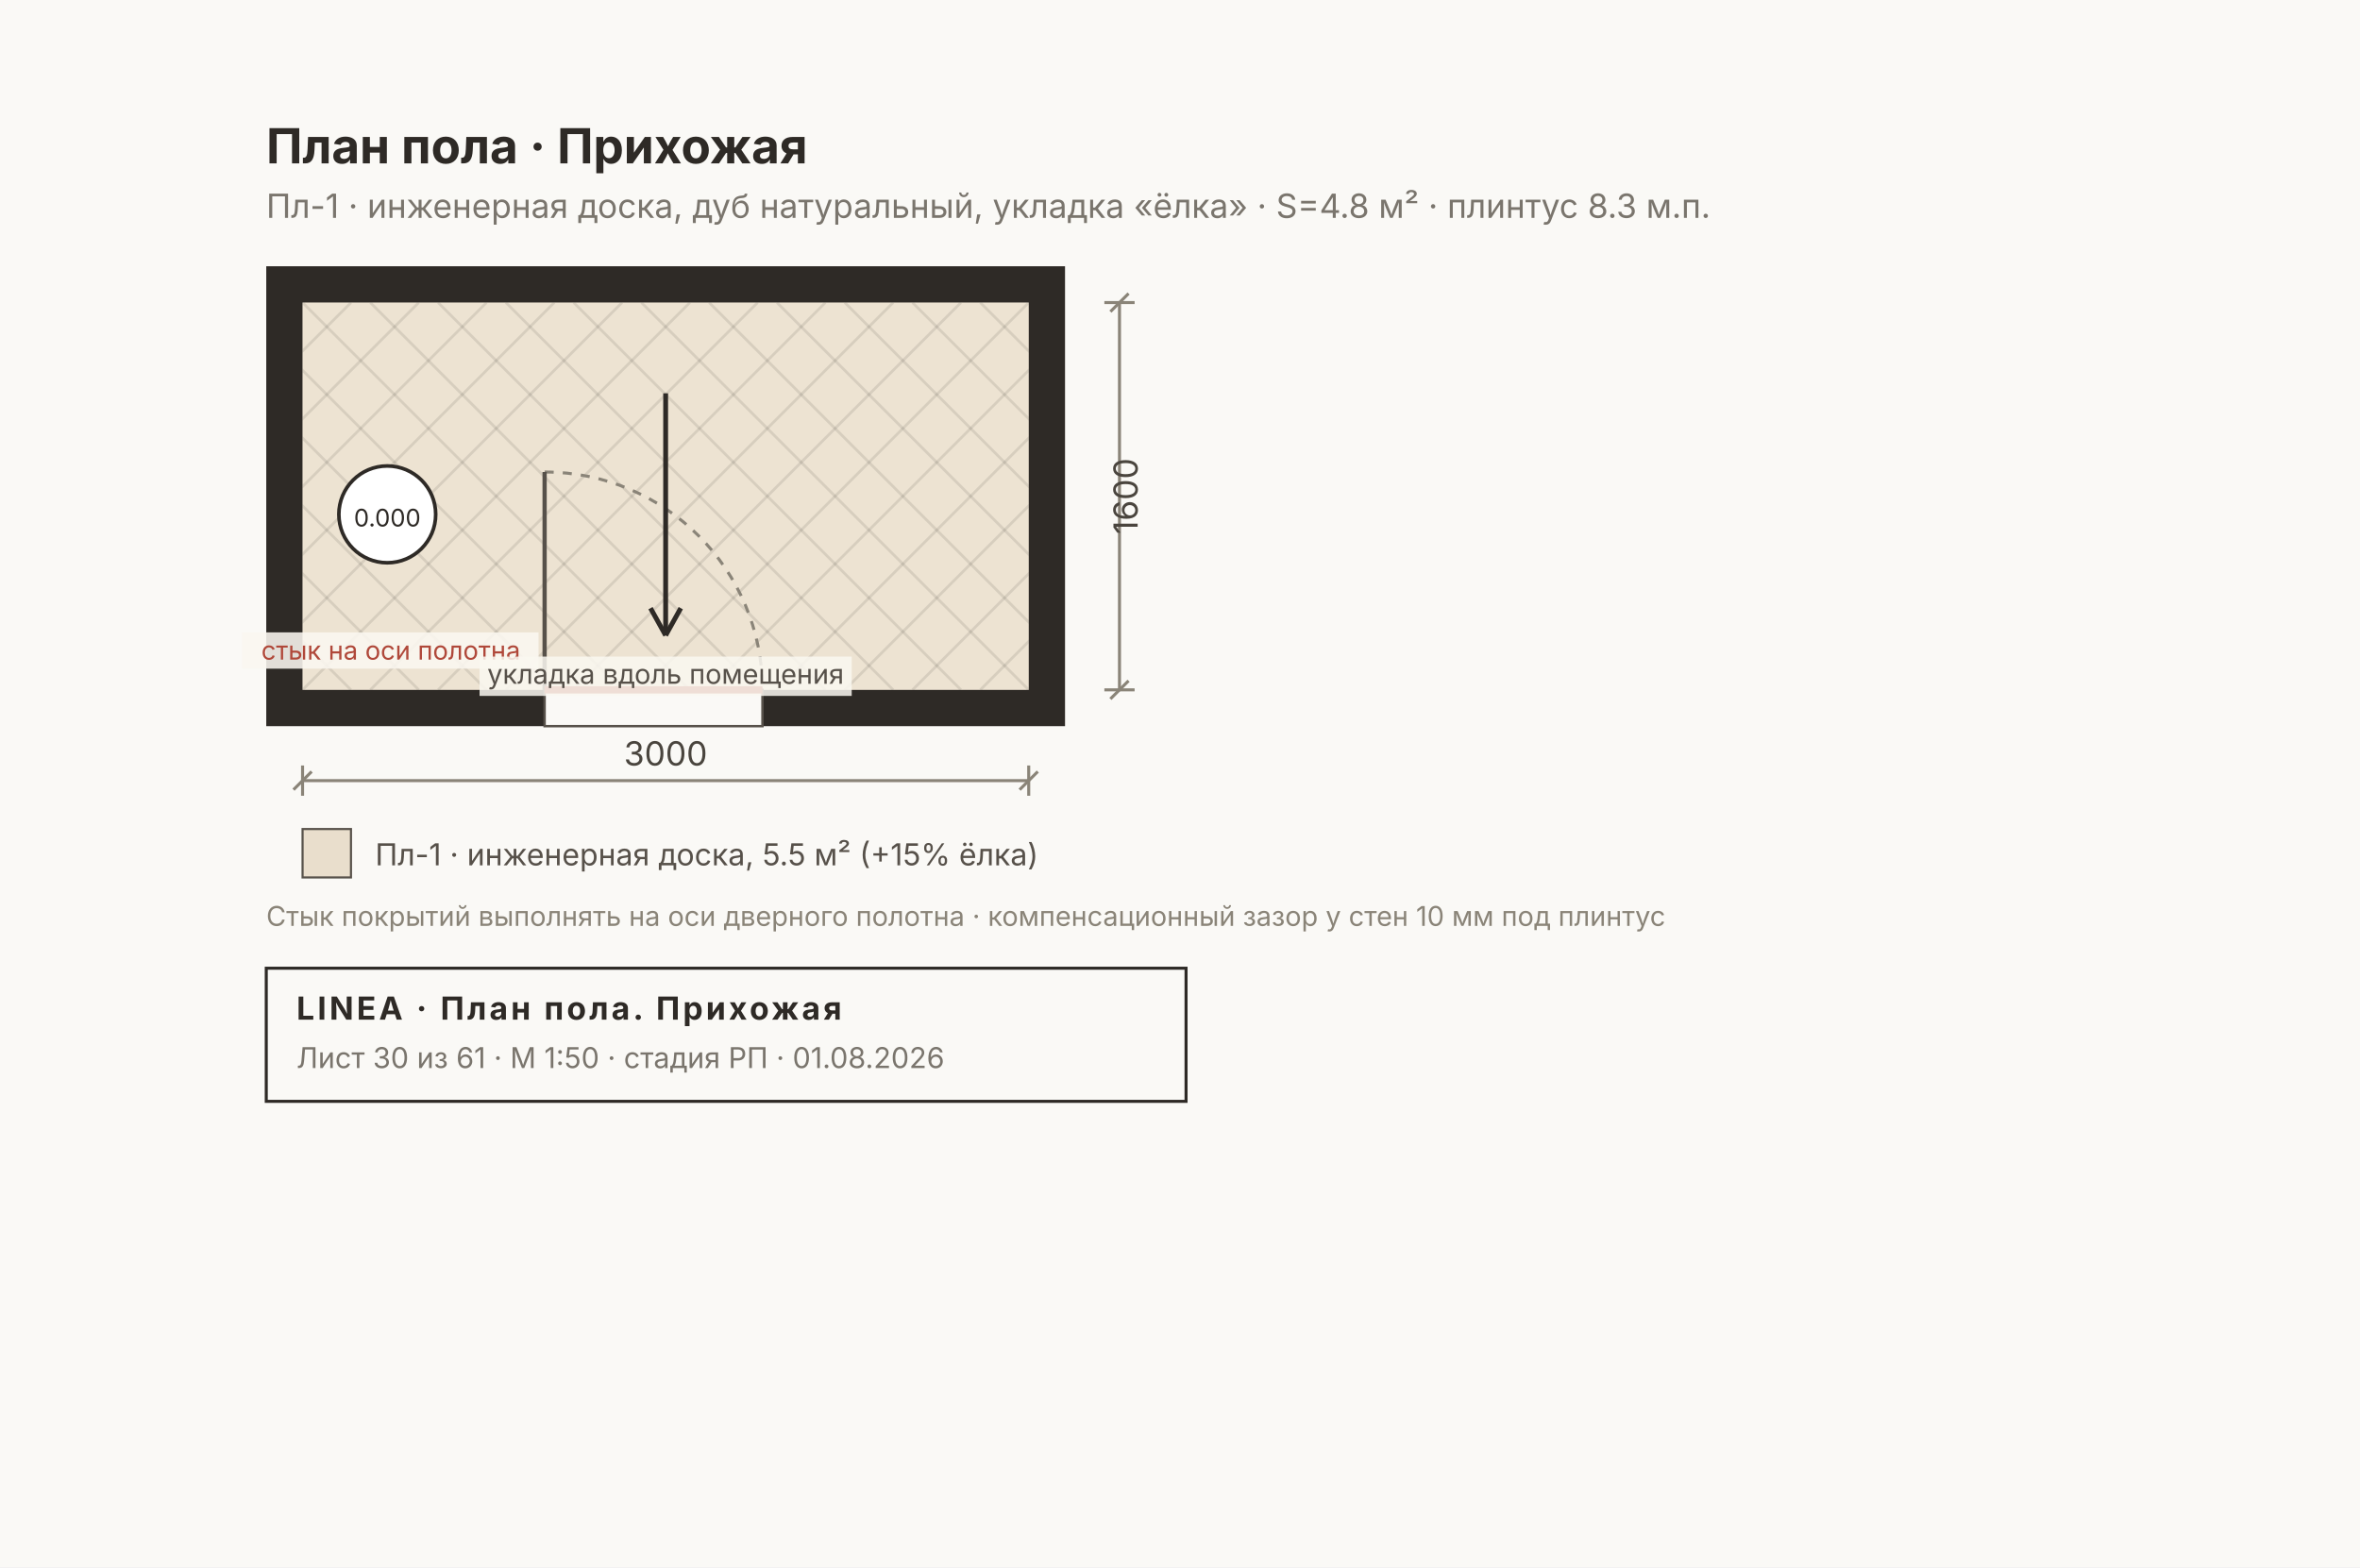
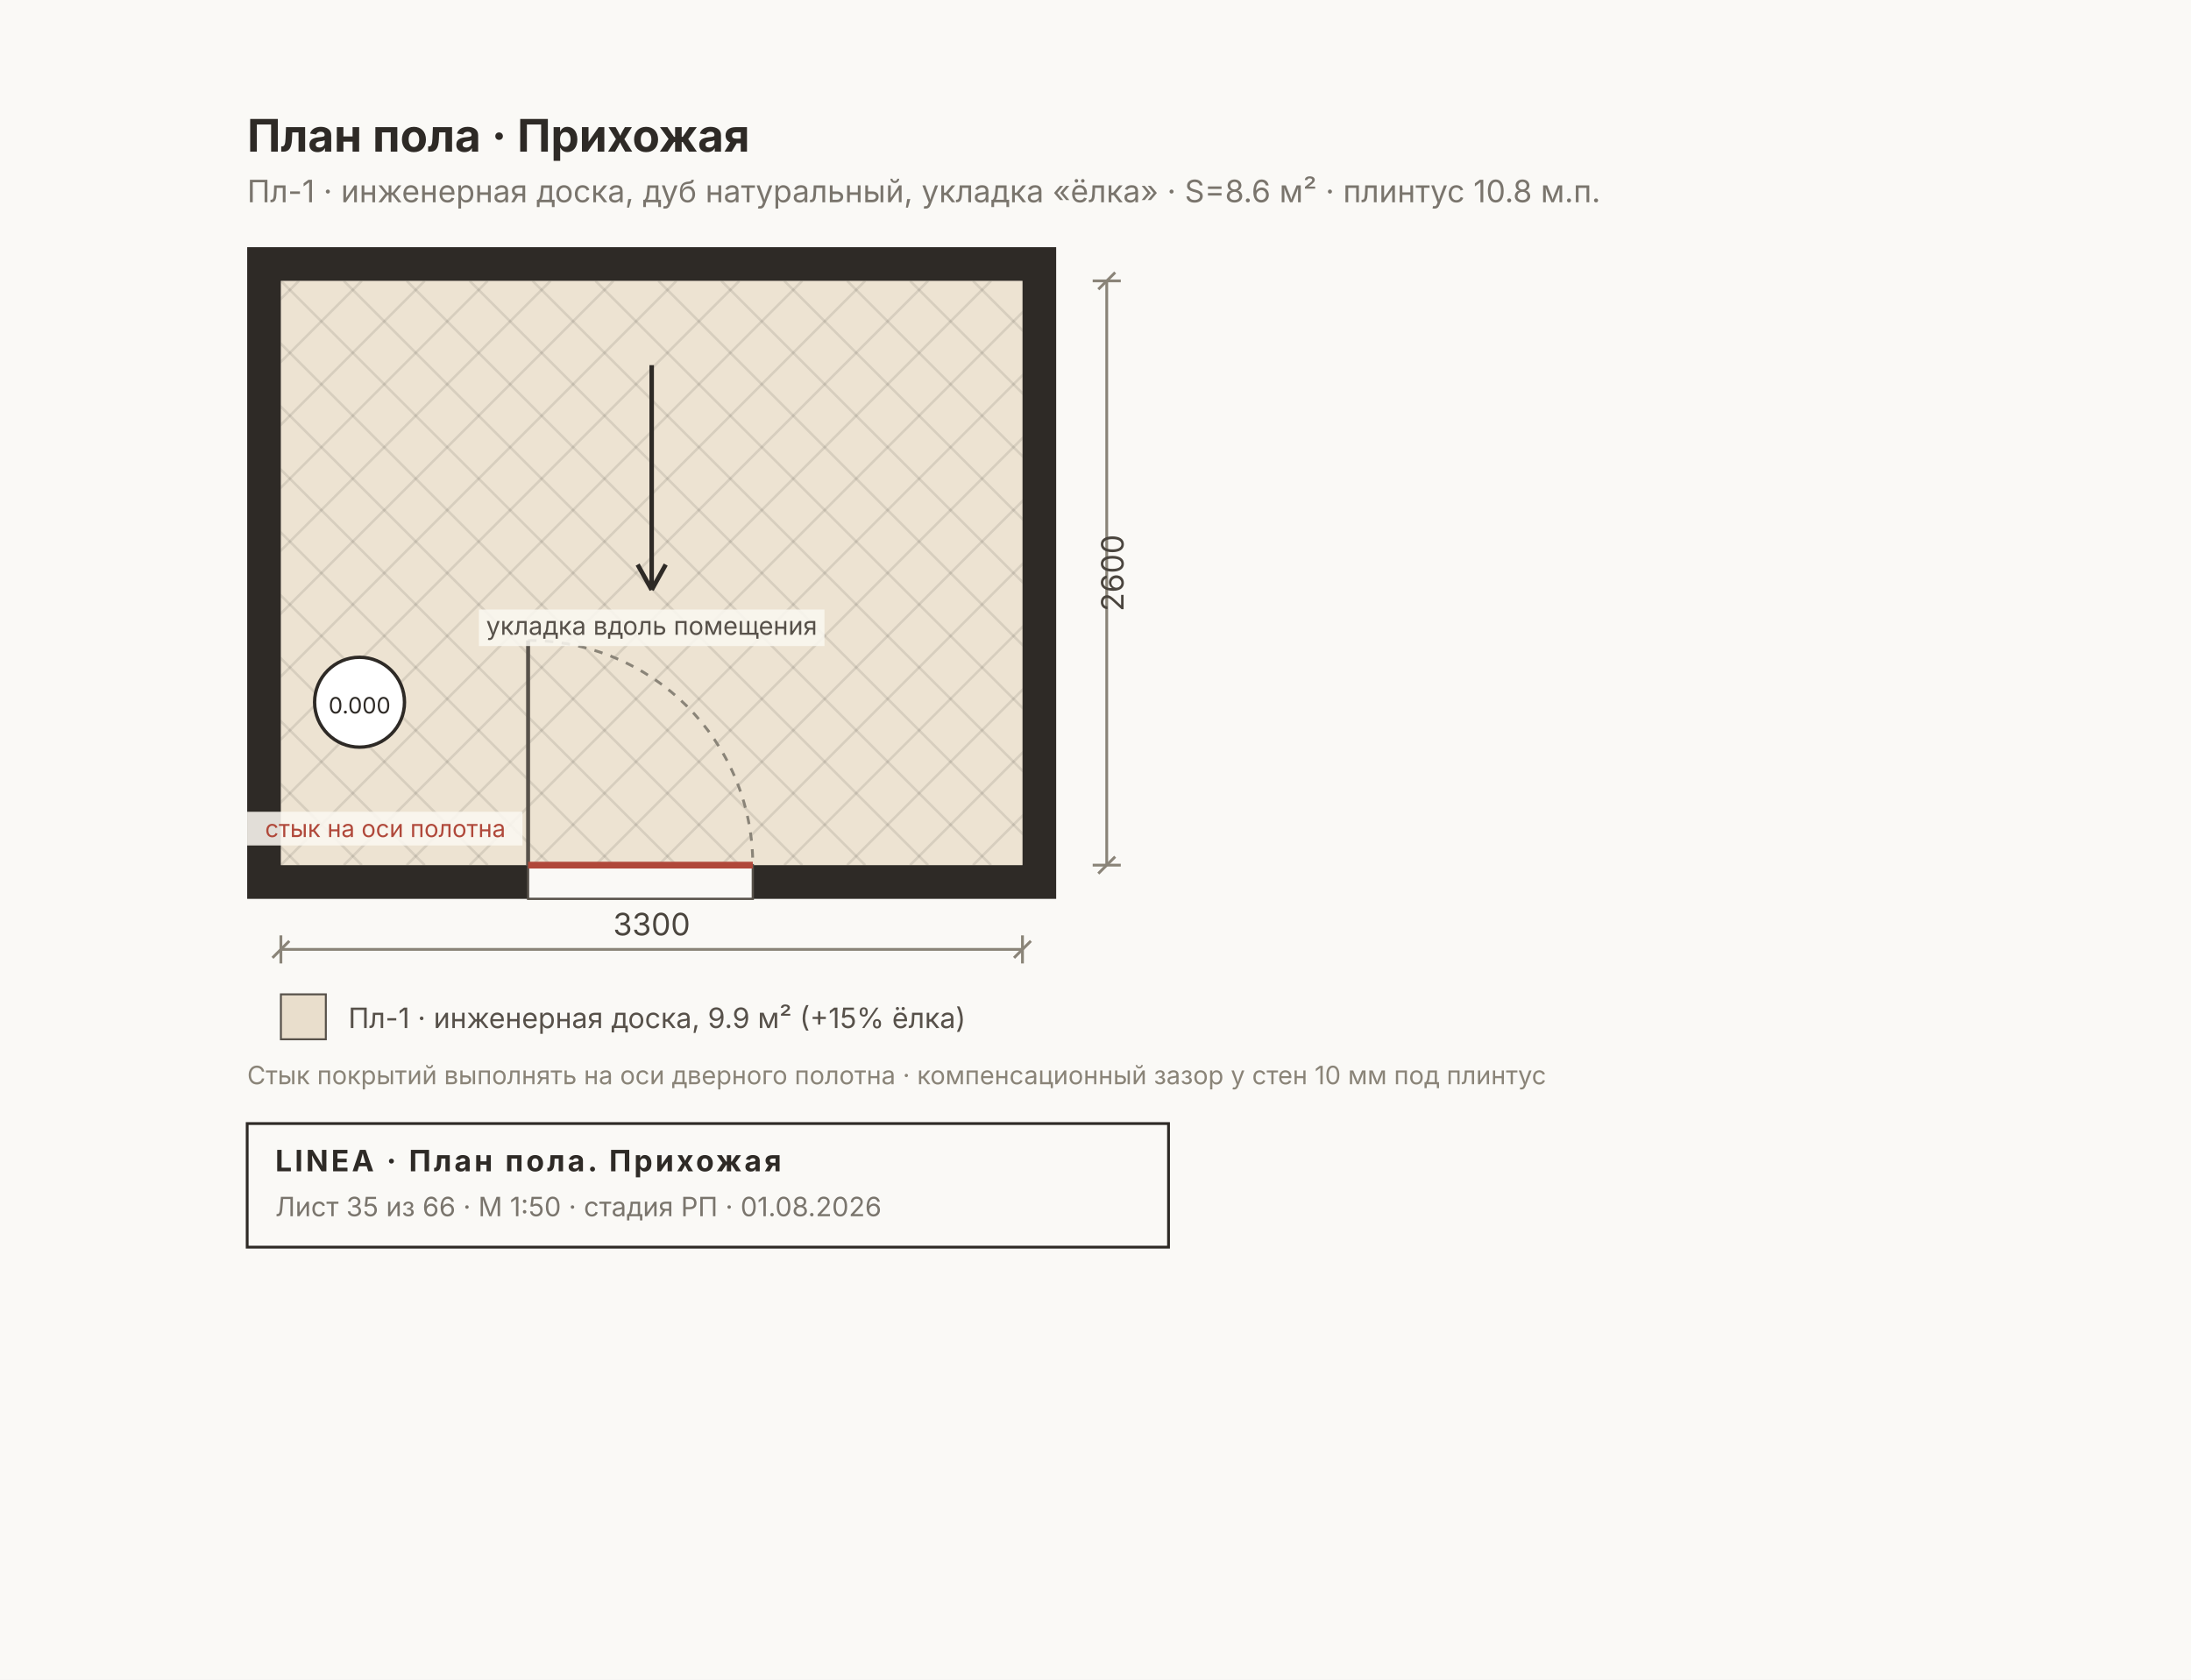
- <svg xmlns="http://www.w3.org/2000/svg" width="780" height="518" viewBox="0 0 780 518" font-family="Inter, &quot;Helvetica Neue&quot;, Arial, sans-serif">
-   <rect width="780" height="518" fill="#FAF9F6" />
-   <rect x="88" y="88" width="264" height="152" fill="#2E2A26" />
-   <rect x="100" y="100" width="240" height="128" fill="#FAF7F0" />
-   <rect x="100" y="100" width="240" height="128" fill="#C8A97A40" />
+ <svg xmlns="http://www.w3.org/2000/svg" width="780" height="598" viewBox="0 0 780 598" font-family="Inter, &quot;Helvetica Neue&quot;, Arial, sans-serif">
+   <rect width="780" height="598" fill="#FAF9F6" />
+   <rect x="88" y="88" width="288" height="232" fill="#2E2A26" />
+   <rect x="100" y="100" width="264" height="208" fill="#FAF7F0" />
+   <rect x="100" y="100" width="264" height="208" fill="#C8A97A40" />
  <clipPath id="fl5">
-     <rect x="100" y="100" width="240" height="128" />
+     <rect x="100" y="100" width="264" height="208" />
  </clipPath>
  <g clip-path="url(#fl5)">
-     <line x1="-34.4" y1="100" x2="93.6" y2="228" stroke="#00000018" stroke-width="0.9" />
-     <line x1="-34.4" y1="228" x2="93.6" y2="100" stroke="#00000018" stroke-width="0.9" />
-     <line x1="-12" y1="100" x2="116" y2="228" stroke="#00000018" stroke-width="0.9" />
-     <line x1="-12" y1="228" x2="116" y2="100" stroke="#00000018" stroke-width="0.9" />
-     <line x1="10.4" y1="100" x2="138.4" y2="228" stroke="#00000018" stroke-width="0.9" />
-     <line x1="10.4" y1="228" x2="138.4" y2="100" stroke="#00000018" stroke-width="0.9" />
-     <line x1="32.8" y1="100" x2="160.8" y2="228" stroke="#00000018" stroke-width="0.9" />
-     <line x1="32.8" y1="228" x2="160.8" y2="100" stroke="#00000018" stroke-width="0.9" />
-     <line x1="55.2" y1="100" x2="183.2" y2="228" stroke="#00000018" stroke-width="0.9" />
-     <line x1="55.2" y1="228" x2="183.2" y2="100" stroke="#00000018" stroke-width="0.9" />
-     <line x1="77.6" y1="100" x2="205.6" y2="228" stroke="#00000018" stroke-width="0.9" />
-     <line x1="77.6" y1="228" x2="205.6" y2="100" stroke="#00000018" stroke-width="0.9" />
-     <line x1="100" y1="100" x2="228" y2="228" stroke="#00000018" stroke-width="0.9" />
-     <line x1="100" y1="228" x2="228" y2="100" stroke="#00000018" stroke-width="0.9" />
-     <line x1="122.4" y1="100" x2="250.4" y2="228" stroke="#00000018" stroke-width="0.9" />
-     <line x1="122.4" y1="228" x2="250.4" y2="100" stroke="#00000018" stroke-width="0.9" />
-     <line x1="144.8" y1="100" x2="272.8" y2="228" stroke="#00000018" stroke-width="0.9" />
-     <line x1="144.8" y1="228" x2="272.8" y2="100" stroke="#00000018" stroke-width="0.9" />
-     <line x1="167.2" y1="100" x2="295.2" y2="228" stroke="#00000018" stroke-width="0.9" />
-     <line x1="167.2" y1="228" x2="295.2" y2="100" stroke="#00000018" stroke-width="0.9" />
-     <line x1="189.6" y1="100" x2="317.6" y2="228" stroke="#00000018" stroke-width="0.9" />
-     <line x1="189.6" y1="228" x2="317.6" y2="100" stroke="#00000018" stroke-width="0.9" />
-     <line x1="212" y1="100" x2="340" y2="228" stroke="#00000018" stroke-width="0.9" />
-     <line x1="212" y1="228" x2="340" y2="100" stroke="#00000018" stroke-width="0.9" />
-     <line x1="234.4" y1="100" x2="362.4" y2="228" stroke="#00000018" stroke-width="0.9" />
-     <line x1="234.4" y1="228" x2="362.4" y2="100" stroke="#00000018" stroke-width="0.9" />
-     <line x1="256.8" y1="100" x2="384.8" y2="228" stroke="#00000018" stroke-width="0.9" />
-     <line x1="256.8" y1="228" x2="384.8" y2="100" stroke="#00000018" stroke-width="0.9" />
-     <line x1="279.2" y1="100" x2="407.2" y2="228" stroke="#00000018" stroke-width="0.9" />
-     <line x1="279.2" y1="228" x2="407.2" y2="100" stroke="#00000018" stroke-width="0.9" />
-     <line x1="301.6" y1="100" x2="429.6" y2="228" stroke="#00000018" stroke-width="0.9" />
-     <line x1="301.6" y1="228" x2="429.6" y2="100" stroke="#00000018" stroke-width="0.9" />
-     <line x1="324" y1="100" x2="452" y2="228" stroke="#00000018" stroke-width="0.9" />
-     <line x1="324" y1="228" x2="452" y2="100" stroke="#00000018" stroke-width="0.9" />
-     <line x1="346.4" y1="100" x2="474.4" y2="228" stroke="#00000018" stroke-width="0.9" />
-     <line x1="346.4" y1="228" x2="474.4" y2="100" stroke="#00000018" stroke-width="0.9" />
-     <line x1="368.8" y1="100" x2="496.8" y2="228" stroke="#00000018" stroke-width="0.9" />
-     <line x1="368.8" y1="228" x2="496.8" y2="100" stroke="#00000018" stroke-width="0.9" />
-     <line x1="391.2" y1="100" x2="519.2" y2="228" stroke="#00000018" stroke-width="0.9" />
-     <line x1="391.2" y1="228" x2="519.2" y2="100" stroke="#00000018" stroke-width="0.9" />
-     <line x1="413.6" y1="100" x2="541.6" y2="228" stroke="#00000018" stroke-width="0.9" />
-     <line x1="413.6" y1="228" x2="541.6" y2="100" stroke="#00000018" stroke-width="0.9" />
-     <line x1="436" y1="100" x2="564" y2="228" stroke="#00000018" stroke-width="0.9" />
-     <line x1="436" y1="228" x2="564" y2="100" stroke="#00000018" stroke-width="0.9" />
-     <line x1="458.4" y1="100" x2="586.4" y2="228" stroke="#00000018" stroke-width="0.9" />
-     <line x1="458.4" y1="228" x2="586.4" y2="100" stroke="#00000018" stroke-width="0.9" />
+     <line x1="-124" y1="100" x2="84" y2="308" stroke="#00000018" stroke-width="0.9" />
+     <line x1="-124" y1="308" x2="84" y2="100" stroke="#00000018" stroke-width="0.9" />
+     <line x1="-101.6" y1="100" x2="106.4" y2="308" stroke="#00000018" stroke-width="0.9" />
+     <line x1="-101.6" y1="308" x2="106.4" y2="100" stroke="#00000018" stroke-width="0.9" />
+     <line x1="-79.2" y1="100" x2="128.8" y2="308" stroke="#00000018" stroke-width="0.9" />
+     <line x1="-79.2" y1="308" x2="128.8" y2="100" stroke="#00000018" stroke-width="0.9" />
+     <line x1="-56.8" y1="100" x2="151.2" y2="308" stroke="#00000018" stroke-width="0.9" />
+     <line x1="-56.8" y1="308" x2="151.2" y2="100" stroke="#00000018" stroke-width="0.9" />
+     <line x1="-34.4" y1="100" x2="173.6" y2="308" stroke="#00000018" stroke-width="0.9" />
+     <line x1="-34.4" y1="308" x2="173.6" y2="100" stroke="#00000018" stroke-width="0.9" />
+     <line x1="-12" y1="100" x2="196" y2="308" stroke="#00000018" stroke-width="0.9" />
+     <line x1="-12" y1="308" x2="196" y2="100" stroke="#00000018" stroke-width="0.9" />
+     <line x1="10.4" y1="100" x2="218.4" y2="308" stroke="#00000018" stroke-width="0.9" />
+     <line x1="10.4" y1="308" x2="218.4" y2="100" stroke="#00000018" stroke-width="0.9" />
+     <line x1="32.8" y1="100" x2="240.8" y2="308" stroke="#00000018" stroke-width="0.9" />
+     <line x1="32.8" y1="308" x2="240.8" y2="100" stroke="#00000018" stroke-width="0.9" />
+     <line x1="55.2" y1="100" x2="263.2" y2="308" stroke="#00000018" stroke-width="0.9" />
+     <line x1="55.2" y1="308" x2="263.2" y2="100" stroke="#00000018" stroke-width="0.9" />
+     <line x1="77.6" y1="100" x2="285.6" y2="308" stroke="#00000018" stroke-width="0.9" />
+     <line x1="77.6" y1="308" x2="285.6" y2="100" stroke="#00000018" stroke-width="0.9" />
+     <line x1="100" y1="100" x2="308" y2="308" stroke="#00000018" stroke-width="0.9" />
+     <line x1="100" y1="308" x2="308" y2="100" stroke="#00000018" stroke-width="0.9" />
+     <line x1="122.4" y1="100" x2="330.4" y2="308" stroke="#00000018" stroke-width="0.9" />
+     <line x1="122.4" y1="308" x2="330.4" y2="100" stroke="#00000018" stroke-width="0.9" />
+     <line x1="144.8" y1="100" x2="352.8" y2="308" stroke="#00000018" stroke-width="0.9" />
+     <line x1="144.8" y1="308" x2="352.8" y2="100" stroke="#00000018" stroke-width="0.9" />
+     <line x1="167.2" y1="100" x2="375.2" y2="308" stroke="#00000018" stroke-width="0.9" />
+     <line x1="167.2" y1="308" x2="375.2" y2="100" stroke="#00000018" stroke-width="0.9" />
+     <line x1="189.6" y1="100" x2="397.6" y2="308" stroke="#00000018" stroke-width="0.9" />
+     <line x1="189.6" y1="308" x2="397.6" y2="100" stroke="#00000018" stroke-width="0.9" />
+     <line x1="212" y1="100" x2="420" y2="308" stroke="#00000018" stroke-width="0.9" />
+     <line x1="212" y1="308" x2="420" y2="100" stroke="#00000018" stroke-width="0.9" />
+     <line x1="234.4" y1="100" x2="442.4" y2="308" stroke="#00000018" stroke-width="0.9" />
+     <line x1="234.4" y1="308" x2="442.4" y2="100" stroke="#00000018" stroke-width="0.9" />
+     <line x1="256.8" y1="100" x2="464.8" y2="308" stroke="#00000018" stroke-width="0.9" />
+     <line x1="256.8" y1="308" x2="464.8" y2="100" stroke="#00000018" stroke-width="0.9" />
+     <line x1="279.2" y1="100" x2="487.2" y2="308" stroke="#00000018" stroke-width="0.9" />
+     <line x1="279.2" y1="308" x2="487.2" y2="100" stroke="#00000018" stroke-width="0.9" />
+     <line x1="301.6" y1="100" x2="509.6" y2="308" stroke="#00000018" stroke-width="0.9" />
+     <line x1="301.6" y1="308" x2="509.6" y2="100" stroke="#00000018" stroke-width="0.9" />
+     <line x1="324" y1="100" x2="532" y2="308" stroke="#00000018" stroke-width="0.9" />
+     <line x1="324" y1="308" x2="532" y2="100" stroke="#00000018" stroke-width="0.9" />
+     <line x1="346.4" y1="100" x2="554.4" y2="308" stroke="#00000018" stroke-width="0.9" />
+     <line x1="346.4" y1="308" x2="554.4" y2="100" stroke="#00000018" stroke-width="0.9" />
+     <line x1="368.8" y1="100" x2="576.8" y2="308" stroke="#00000018" stroke-width="0.9" />
+     <line x1="368.8" y1="308" x2="576.8" y2="100" stroke="#00000018" stroke-width="0.9" />
+     <line x1="391.2" y1="100" x2="599.2" y2="308" stroke="#00000018" stroke-width="0.9" />
+     <line x1="391.2" y1="308" x2="599.2" y2="100" stroke="#00000018" stroke-width="0.9" />
+     <line x1="413.6" y1="100" x2="621.6" y2="308" stroke="#00000018" stroke-width="0.9" />
+     <line x1="413.6" y1="308" x2="621.6" y2="100" stroke="#00000018" stroke-width="0.9" />
+     <line x1="436" y1="100" x2="644" y2="308" stroke="#00000018" stroke-width="0.9" />
+     <line x1="436" y1="308" x2="644" y2="100" stroke="#00000018" stroke-width="0.9" />
+     <line x1="458.4" y1="100" x2="666.4" y2="308" stroke="#00000018" stroke-width="0.9" />
+     <line x1="458.4" y1="308" x2="666.4" y2="100" stroke="#00000018" stroke-width="0.9" />
+     <line x1="480.8" y1="100" x2="688.8" y2="308" stroke="#00000018" stroke-width="0.9" />
+     <line x1="480.8" y1="308" x2="688.8" y2="100" stroke="#00000018" stroke-width="0.9" />
+     <line x1="503.2" y1="100" x2="711.2" y2="308" stroke="#00000018" stroke-width="0.9" />
+     <line x1="503.2" y1="308" x2="711.2" y2="100" stroke="#00000018" stroke-width="0.9" />
+     <line x1="525.6" y1="100" x2="733.6" y2="308" stroke="#00000018" stroke-width="0.9" />
+     <line x1="525.6" y1="308" x2="733.6" y2="100" stroke="#00000018" stroke-width="0.9" />
+     <line x1="548" y1="100" x2="756" y2="308" stroke="#00000018" stroke-width="0.9" />
+     <line x1="548" y1="308" x2="756" y2="100" stroke="#00000018" stroke-width="0.9" />
+     <line x1="570.4" y1="100" x2="778.4" y2="308" stroke="#00000018" stroke-width="0.9" />
+     <line x1="570.4" y1="308" x2="778.4" y2="100" stroke="#00000018" stroke-width="0.9" />
  </g>
-   <rect x="180" y="228" width="72" height="12" fill="#FAF9F6" stroke="#57514A" stroke-width="0.8" />
-   <path d="M 180 156 A 72 72 0 0 1 252 228" fill="none" stroke="#8A8478" stroke-width="1" stroke-dasharray="3 3" />
-   <line x1="180" y1="228" x2="180" y2="156" stroke="#57514A" stroke-width="1.4" />
-   <line x1="180" y1="228" x2="252" y2="228" stroke="#B0483A" stroke-width="2.4" />
-   <rect x="80" y="209" width="98" height="12" fill="#FAF7F0E0" />
-   <text x="172" y="218" font-size="8.5" fill="#B0483A" text-anchor="end">стык на оси полотна</text>
+   <rect x="188" y="308" width="80" height="12" fill="#FAF9F6" stroke="#57514A" stroke-width="0.8" />
+   <path d="M 188 228 A 80 80 0 0 1 268 308" fill="none" stroke="#8A8478" stroke-width="1" stroke-dasharray="3 3" />
+   <line x1="188" y1="308" x2="188" y2="228" stroke="#57514A" stroke-width="1.4" />
+   <line x1="188" y1="308" x2="268" y2="308" stroke="#B0483A" stroke-width="2.4" />
+   <rect x="88" y="289" width="98" height="12" fill="#FAF7F0E0" />
+   <text x="180" y="298" font-size="8.5" fill="#B0483A" text-anchor="end">стык на оси полотна</text>
  <g stroke="#2E2A26" stroke-width="1.6" fill="none">
-     <line x1="220" y1="130" x2="220" y2="210" />
-     <path d="M 220 210 l -5 -9 M 220 210 l 5 -9" />
+     <line x1="232" y1="130" x2="232" y2="210" />
+     <path d="M 232 210 l -5 -9 M 232 210 l 5 -9" />
  </g>
-   <rect x="158.5" y="217" width="123" height="13" fill="#FAF7F0D9" />
-   <text x="220" y="226" font-size="9" fill="#57514A" text-anchor="middle">укладка вдоль помещения</text>
+   <rect x="170.5" y="217" width="123" height="13" fill="#FAF7F0D9" />
+   <text x="232" y="226" font-size="9" fill="#57514A" text-anchor="middle">укладка вдоль помещения</text>
  <g>
-     <circle cx="128" cy="170" r="16" fill="#FFF" stroke="#2E2A26" stroke-width="1.2" />
-     <text x="128" y="174" font-size="8" text-anchor="middle" fill="#2E2A26">0.000</text>
+     <circle cx="128" cy="250" r="16" fill="#FFF" stroke="#2E2A26" stroke-width="1.2" />
+     <text x="128" y="254" font-size="8" text-anchor="middle" fill="#2E2A26">0.000</text>
  </g>
  <text x="88" y="54" font-size="16" font-weight="700" fill="#2E2A26">План пола · Прихожая</text>
-   <text x="88" y="72" font-size="11" fill="#7A756D">Пл-1 · инженерная доска, дуб натуральный, укладка «ёлка» · S=4.8 м² · плинтус 8.3 м.п.</text>
+   <text x="88" y="72" font-size="11" fill="#7A756D">Пл-1 · инженерная доска, дуб натуральный, укладка «ёлка» · S=8.6 м² · плинтус 10.8 м.п.</text>
  <g stroke="#8A8478" stroke-width="1" fill="none">
-     <line x1="100" y1="258" x2="340" y2="258" />
-     <line x1="100" y1="253" x2="100" y2="263" />
-     <line x1="340" y1="253" x2="340" y2="263" />
-     <line x1="97" y1="261" x2="103" y2="255" />
-     <line x1="337" y1="261" x2="343" y2="255" />
+     <line x1="100" y1="338" x2="364" y2="338" />
+     <line x1="100" y1="333" x2="100" y2="343" />
+     <line x1="364" y1="333" x2="364" y2="343" />
+     <line x1="97" y1="341" x2="103" y2="335" />
+     <line x1="361" y1="341" x2="367" y2="335" />
  </g>
-   <text x="220" y="253" font-size="11" fill="#4A453E" text-anchor="middle">3000</text>
+   <text x="232" y="333" font-size="11" fill="#4A453E" text-anchor="middle">3300</text>
  <g stroke="#8A8478" stroke-width="1" fill="none">
-     <line x1="370" y1="100" x2="370" y2="228" />
-     <line x1="365" y1="100" x2="375" y2="100" />
-     <line x1="365" y1="228" x2="375" y2="228" />
-     <line x1="367" y1="103" x2="373" y2="97" />
-     <line x1="367" y1="231" x2="373" y2="225" />
+     <line x1="394" y1="100" x2="394" y2="308" />
+     <line x1="389" y1="100" x2="399" y2="100" />
+     <line x1="389" y1="308" x2="399" y2="308" />
+     <line x1="391" y1="103" x2="397" y2="97" />
+     <line x1="391" y1="311" x2="397" y2="305" />
  </g>
-   <text x="376" y="164" font-size="11" fill="#4A453E" transform="rotate(-90 376 164)" text-anchor="middle">1600</text>
+   <text x="400" y="204" font-size="11" fill="#4A453E" transform="rotate(-90 400 204)" text-anchor="middle">2600</text>
  <g font-size="10" fill="#57514A">
-     <rect x="100" y="274" width="16" height="16" fill="#C8A97A55" stroke="#57514A" stroke-width="0.7" />
-     <text x="124" y="286">Пл-1 · инженерная доска, 5.5 м² (+15% ёлка)</text>
+     <rect x="100" y="354" width="16" height="16" fill="#C8A97A55" stroke="#57514A" stroke-width="0.7" />
+     <text x="124" y="366">Пл-1 · инженерная доска, 9.9 м² (+15% ёлка)</text>
  </g>
-   <text x="88" y="306" font-size="9" fill="#8A8478">Стык покрытий выполнять на оси дверного полотна · компенсационный зазор у стен 10 мм под плинтус</text>
+   <text x="88" y="386" font-size="9" fill="#8A8478">Стык покрытий выполнять на оси дверного полотна · компенсационный зазор у стен 10 мм под плинтус</text>
  <g>
-     <rect x="88" y="320" width="304" height="44" fill="none" stroke="#2E2A26" stroke-width="1" />
-     <text x="98" y="337" font-size="10.5" font-weight="700" fill="#2E2A26" letter-spacing="1">LINEA · План пола. Прихожая</text>
-     <text x="98" y="353" font-size="9.5" fill="#7A756D">Лист 30 из 61 · М 1:50 · стадия РП · 01.08.2026</text>
+     <rect x="88" y="400" width="328" height="44" fill="none" stroke="#2E2A26" stroke-width="1" />
+     <text x="98" y="417" font-size="10.5" font-weight="700" fill="#2E2A26" letter-spacing="1">LINEA · План пола. Прихожая</text>
+     <text x="98" y="433" font-size="9.5" fill="#7A756D">Лист 35 из 66 · М 1:50 · стадия РП · 01.08.2026</text>
  </g>
</svg>
